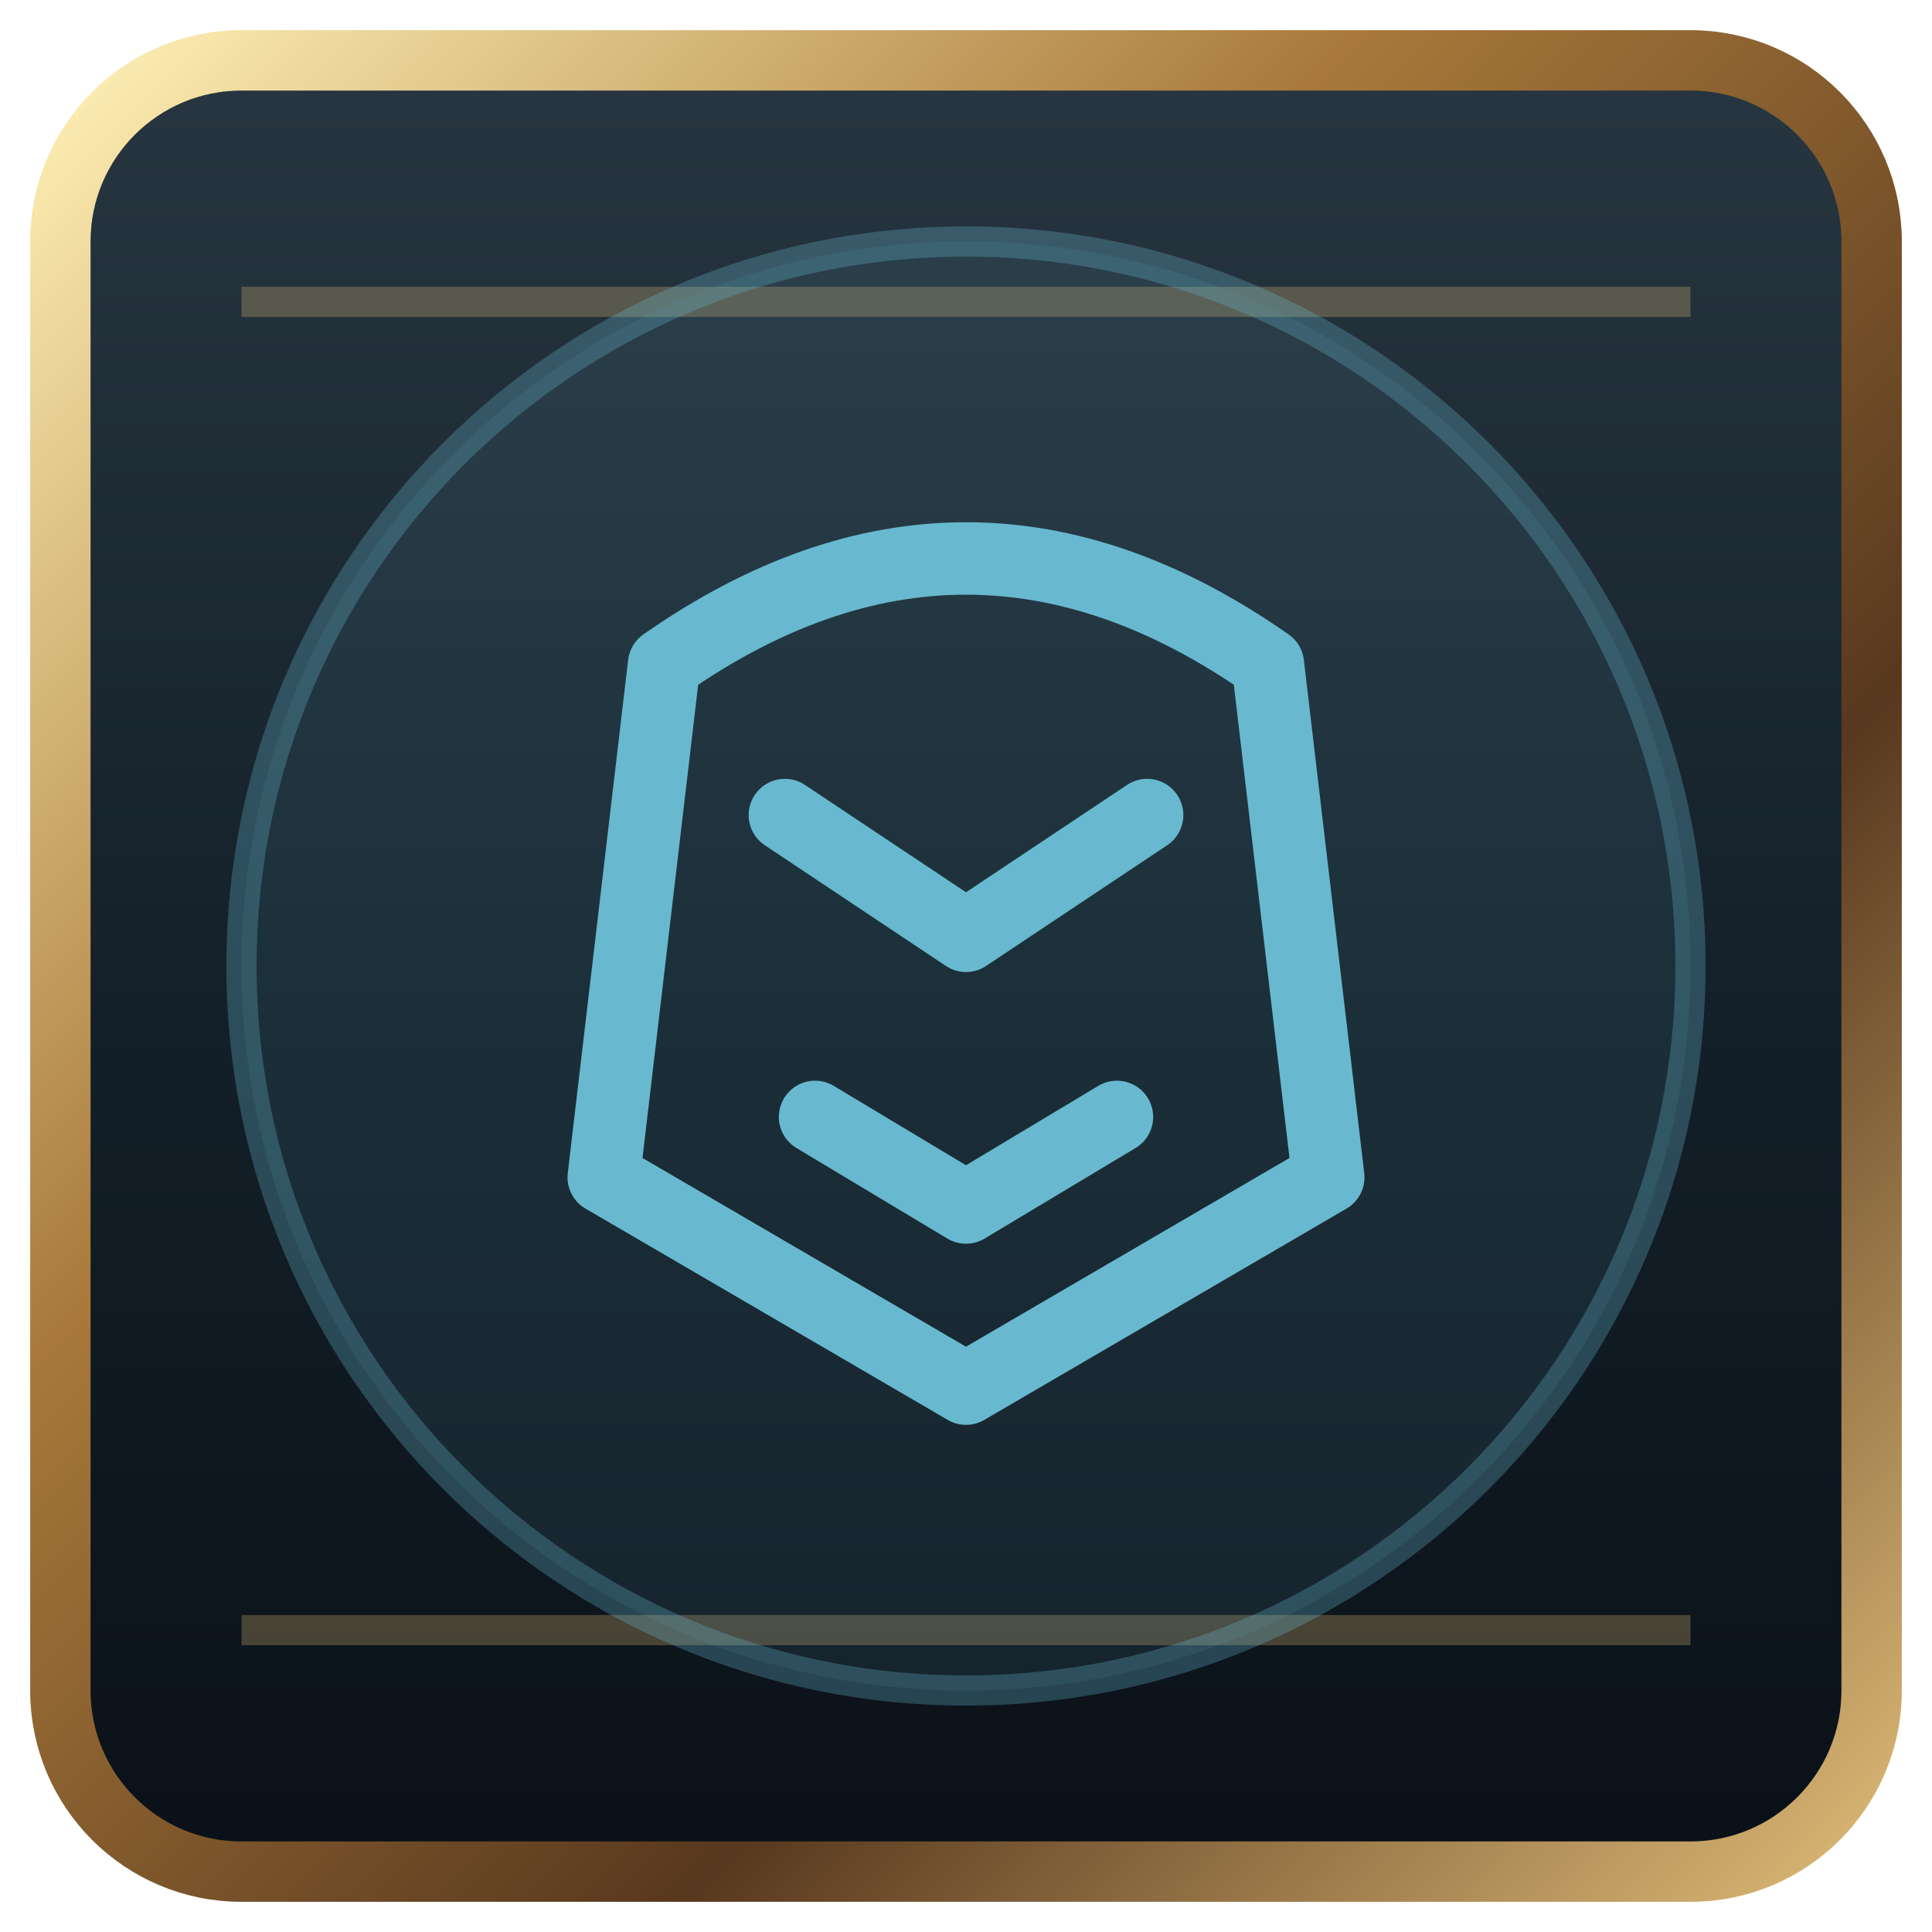
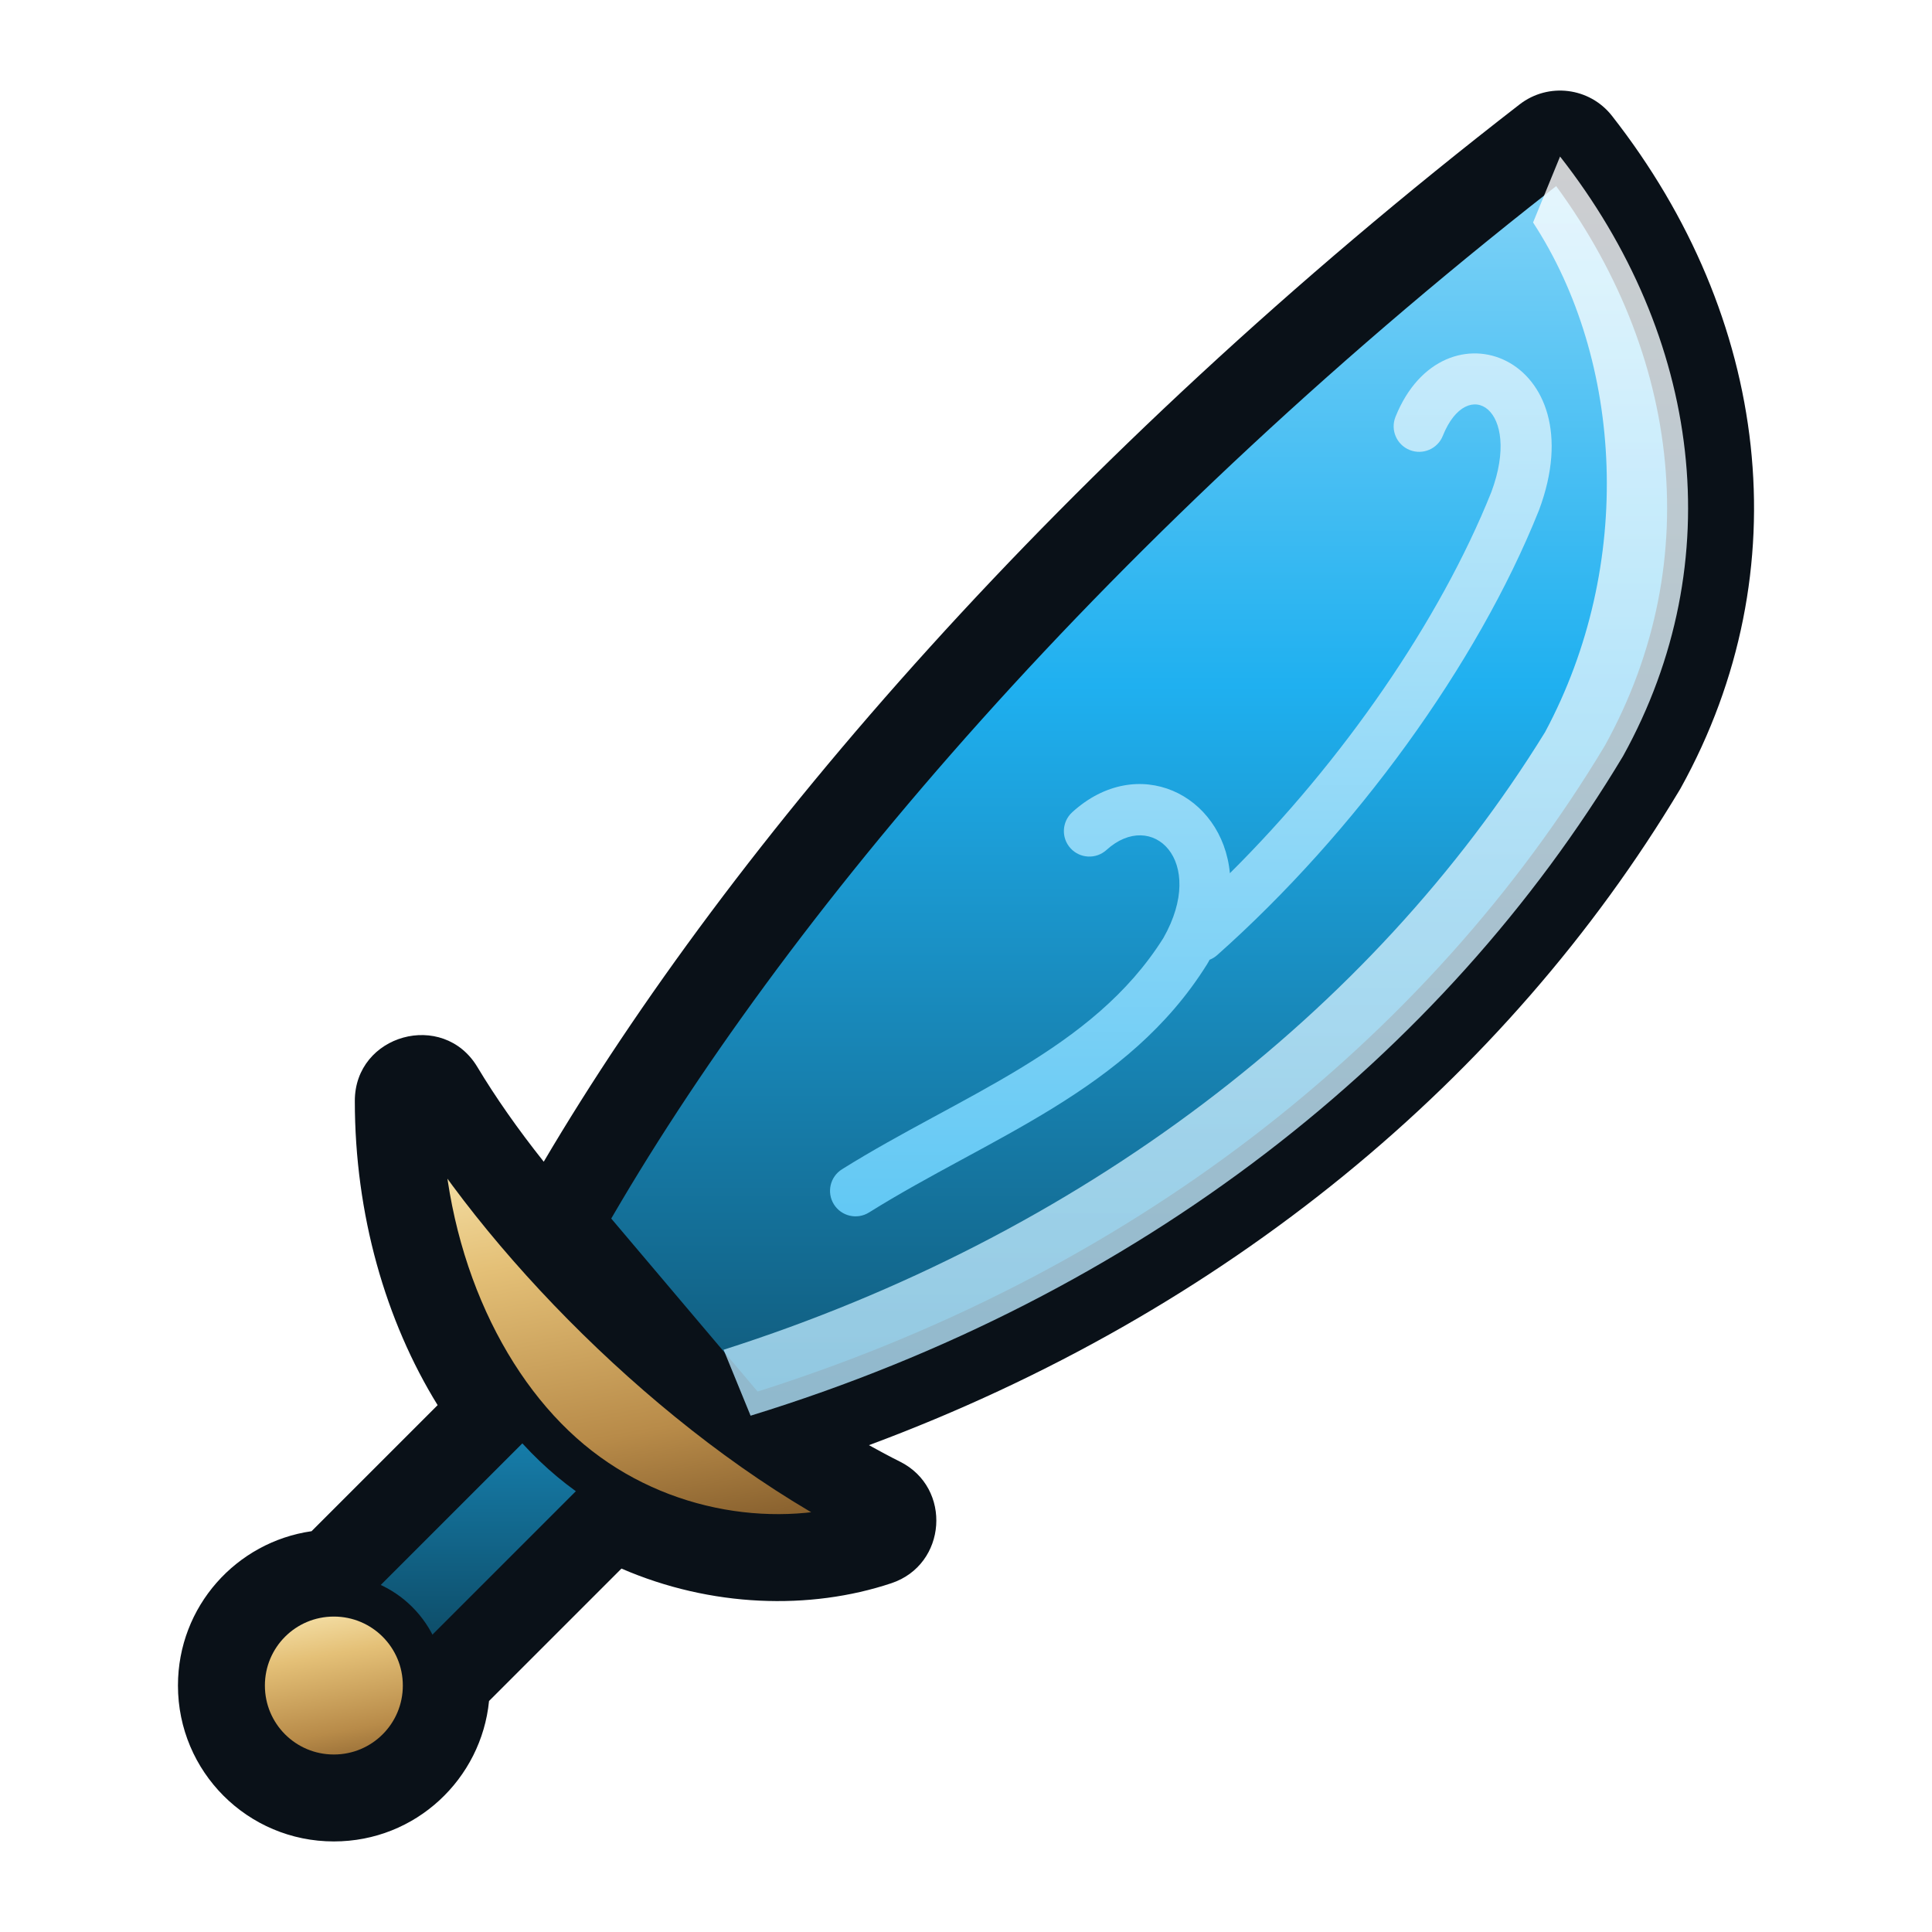
<svg xmlns="http://www.w3.org/2000/svg" width="64" height="64" viewBox="0 0 64 64">
  <defs>
-     <linearGradient id="g" x1="0" y1="0" x2="1" y2="1">
-       <stop stop-color="#fff0b5" />
-       <stop offset=".35" stop-color="#a8793a" />
-       <stop offset=".68" stop-color="#58381e" />
-       <stop offset="1" stop-color="#dbb875" />
+     <linearGradient id="linear-gradient-1" x1="37.661" y1="5.185" x2="37.661" y2="46.897" gradientUnits="userSpaceOnUse">
+       <stop offset="0" stop-color="#84d4f7" />
+       <stop offset="0.42" stop-color="#1fb0f0" />
+       <stop offset="1" stop-color="#105878" />
    </linearGradient>
-     <linearGradient id="bg" x2="0" y2="1">
-       <stop stop-color="#283641" />
-       <stop offset=".5" stop-color="#14212a" />
-       <stop offset="1" stop-color="#0a1018" />
+     <linearGradient id="linear-gradient-2" x1="39.945" y1="5.185" x2="39.945" y2="46.897" gradientUnits="userSpaceOnUse">
+       <stop offset="0" stop-color="#ffffff" />
+       <stop offset="1" stop-color="#b1e3fa" />
    </linearGradient>
-     <radialGradient id="gem">
-       <stop stop-color="#effaff" />
-       <stop offset=".22" stop-color="#80c4ea" />
-       <stop offset=".62" stop-color="#27638b" />
-       <stop offset="1" stop-color="#102739" />
-     </radialGradient>
+     <linearGradient id="linear-gradient-3" x1="39.448" y1="11.707" x2="39.448" y2="40.293" gradientUnits="userSpaceOnUse">
+       <stop offset="0" stop-color="#c7ebfb" />
+       <stop offset="1" stop-color="#62c8f4" />
+     </linearGradient>
+     <linearGradient id="linear-gradient-4" x1="17.167" y1="43.58" x2="17.167" y2="55.677" gradientUnits="userSpaceOnUse">
+       <stop offset="0" stop-color="#1b9bd3" />
+       <stop offset="1" stop-color="#0c435b" />
+     </linearGradient>
+     <linearGradient id="linear-gradient-5" x1="19.933" y1="35.412" x2="22.842" y2="51.91" gradientUnits="userSpaceOnUse">
+       <stop offset="0" stop-color="#fff3c4" />
+       <stop offset="0.35" stop-color="#e4c077" />
+       <stop offset="0.72" stop-color="#b88b49" />
+       <stop offset="1" stop-color="#7a5426" />
+     </linearGradient>
+     <linearGradient id="linear-gradient-6" x1="10.46" y1="52.437" x2="11.659" y2="59.235" gradientUnits="userSpaceOnUse">
+       <stop offset="0" stop-color="#fff3c4" />
+       <stop offset="0.35" stop-color="#e4c077" />
+       <stop offset="0.72" stop-color="#b88b49" />
+       <stop offset="1" stop-color="#7a5426" />
+     </linearGradient>
  </defs>
-   <rect x="2" y="2" width="60" height="60" rx="6" fill="url(#bg)" stroke="url(#g)" stroke-width="2" />
-   <path d="M8 10 H56 M8 54 H56" stroke="#e4c077" opacity=".28" />
-   <circle cx="32" cy="32" r="24" fill="#68b9cf" fill-opacity=".10" stroke="#68b9cf" stroke-opacity=".3" />
-   <g transform="translate(14 14)" stroke="#68b9cf" stroke-width="2.4" fill="none" stroke-linejoin="round" stroke-linecap="round">
-     <path d="M8 8 Q18 1 28 8 L30 25 L18 32 L6 25 Z M12 13 L18 17 L24 13 M13 23 L18 26 L23 23" />
+   <g id="Layer_1" data-name="Layer 1">
+     <g id="emblem">
+       <path id="halo" d="M28.785 47.873 C29.128 48.065 29.471 48.248 29.814 48.419 C31.549 49.287 31.368 51.833 29.528 52.446 C26.826 53.347 23.549 53.246 20.587 51.961 L16.2 56.348 C15.946 58.921 13.782 61 11.059 61 C8.204 61 5.895 58.691 5.895 55.836 C5.895 53.211 7.835 51.079 10.321 50.723 L14.497 46.547 C12.775 43.759 11.754 40.232 11.754 36.469 C11.754 34.265 14.679 33.455 15.813 35.345 C16.419 36.355 17.162 37.414 18.012 38.483 C24.212 27.969 35.145 15.223 50.341 3.457 C51.292 2.722 52.658 2.892 53.399 3.838 C58.614 10.495 59.674 18.888 55.676 26.107 C55.664 26.129 55.651 26.151 55.638 26.172 C49.919 35.704 40.64 43.465 28.785 47.873 Z" fill="#0a1118" />
+       <path id="blade" d="M19.402 40.442 C25.361 30.014 36.285 17.103 51.679 5.185 C56.347 11.144 57.34 18.593 53.765 25.048 C47.806 34.979 37.775 42.925 24.864 46.897 Z" fill="url(#linear-gradient-1)" stroke="#0a1118" stroke-width="1.39" stroke-linejoin="round" />
+       <path id="edge" d="M51.679 5.185 C56.347 11.144 57.34 18.593 53.765 25.048 C47.806 34.979 37.775 42.925 24.864 46.897 L23.97 44.712 C35.789 40.938 45.422 33.589 51.182 24.253 C54.162 18.692 53.765 11.938 50.785 7.37 Z" fill="url(#linear-gradient-2)" opacity="0.8" />
+       <path id="swirls" d="M40.07 31.793 C40.041 31.846 40.012 31.9 39.98 31.951 C37.359 36.145 32.786 37.666 28.787 40.165 C28.392 40.412 27.871 40.291 27.624 39.896 C27.377 39.501 27.497 38.98 27.893 38.733 C31.821 36.278 36.194 34.809 38.54 31.07 C39.992 28.511 38.165 26.782 36.654 28.156 C36.309 28.469 35.776 28.444 35.462 28.099 C35.148 27.754 35.174 27.22 35.519 26.906 C37.684 24.937 40.493 26.307 40.742 28.926 C44.471 25.223 47.695 20.565 49.402 16.301 C50.431 13.545 48.613 12.392 47.795 14.437 C47.622 14.87 47.131 15.08 46.698 14.907 C46.265 14.734 46.054 14.243 46.227 13.81 C47.813 9.847 52.883 11.826 50.98 16.903 C50.978 16.908 50.975 16.914 50.973 16.92 C48.938 22.007 44.889 27.578 40.322 31.638 C40.245 31.706 40.16 31.758 40.07 31.793 Z" fill="url(#linear-gradient-3)" />
+       <path id="grip" d="M20.554 43.58 L11.119 53.015 L13.78 55.677 L23.215 46.242 Z" fill="url(#linear-gradient-4)" stroke="#0a1118" stroke-width="1.39" stroke-linejoin="round" />
+       <path id="guard" d="M13.939 36.469 C16.919 41.435 22.878 47.394 28.837 50.373 C25.857 51.366 21.885 50.87 18.905 48.387 C15.926 45.904 13.939 41.435 13.939 36.469 Z" fill="url(#linear-gradient-5)" stroke="#0a1118" stroke-width="1.39" stroke-linejoin="round" />
+       <path id="pommel" d="M14.039 55.836 C14.039 57.484 12.708 58.815 11.059 58.815 C9.411 58.815 8.08 57.484 8.08 55.836 C8.08 54.187 9.411 52.856 11.059 52.856 C12.708 52.856 14.039 54.187 14.039 55.836 Z" fill="url(#linear-gradient-6)" stroke="#0a1118" stroke-width="1.39" stroke-linejoin="round" />
+     </g>
  </g>
</svg>
